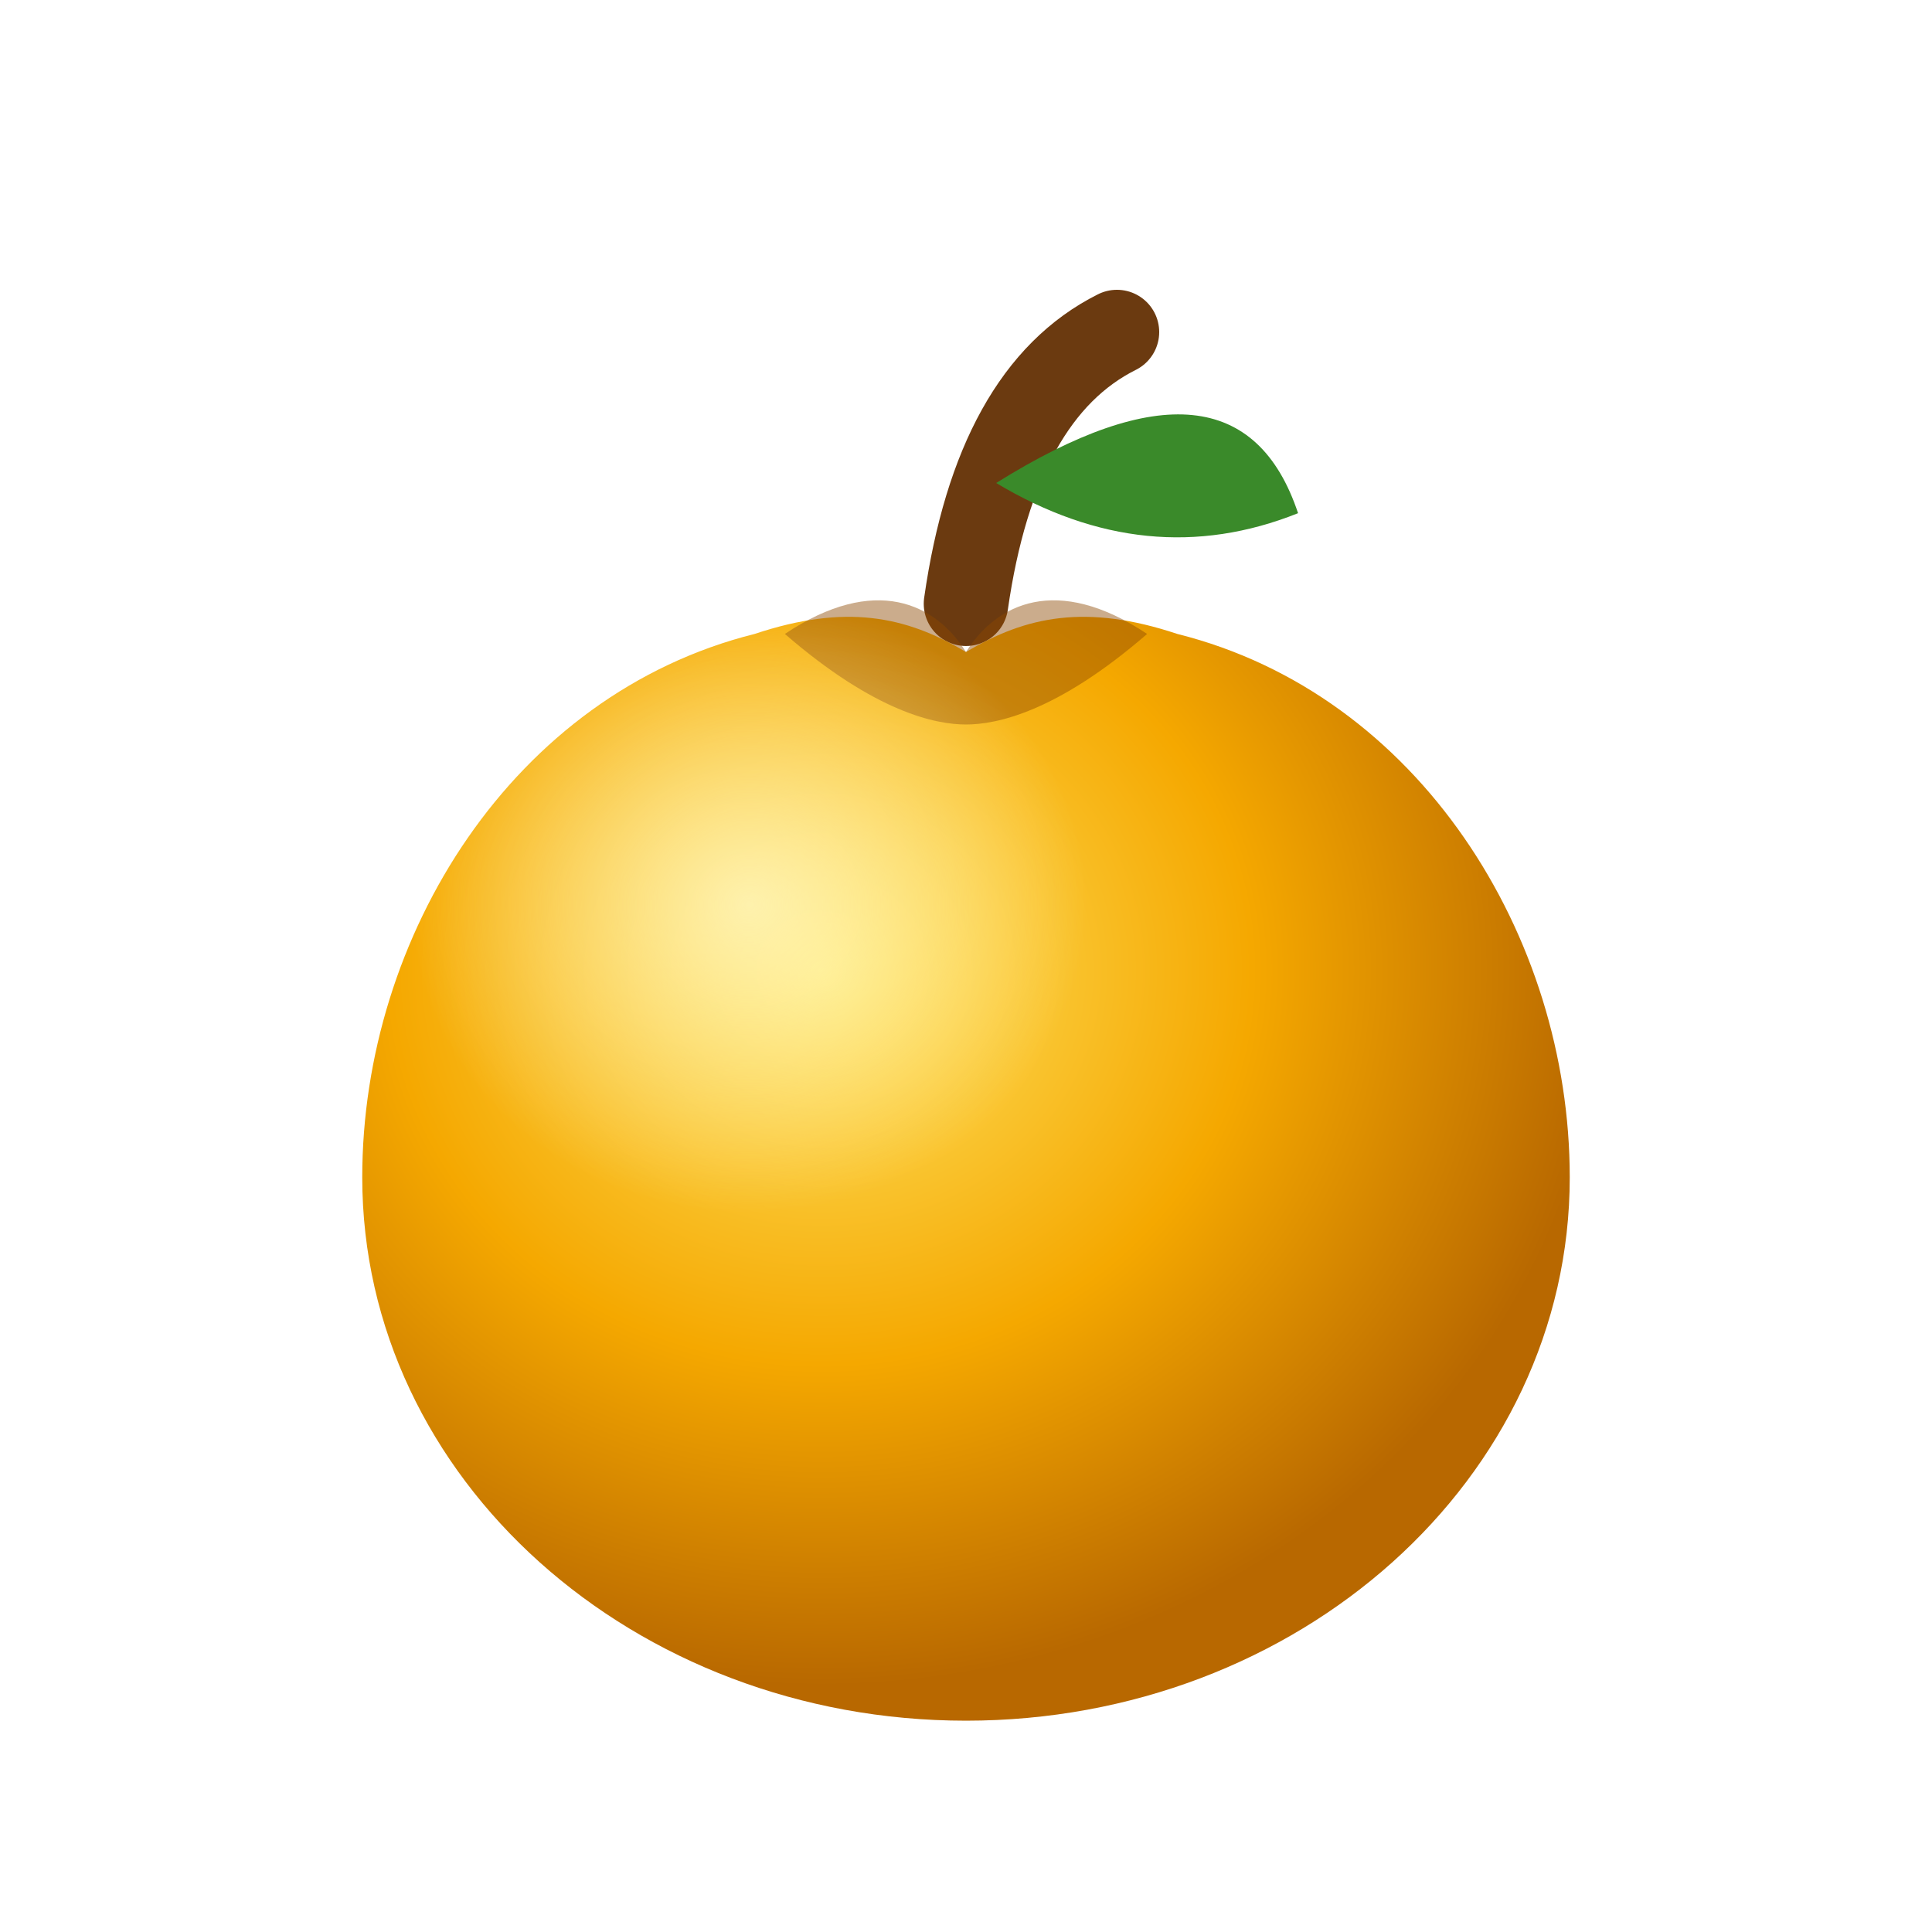
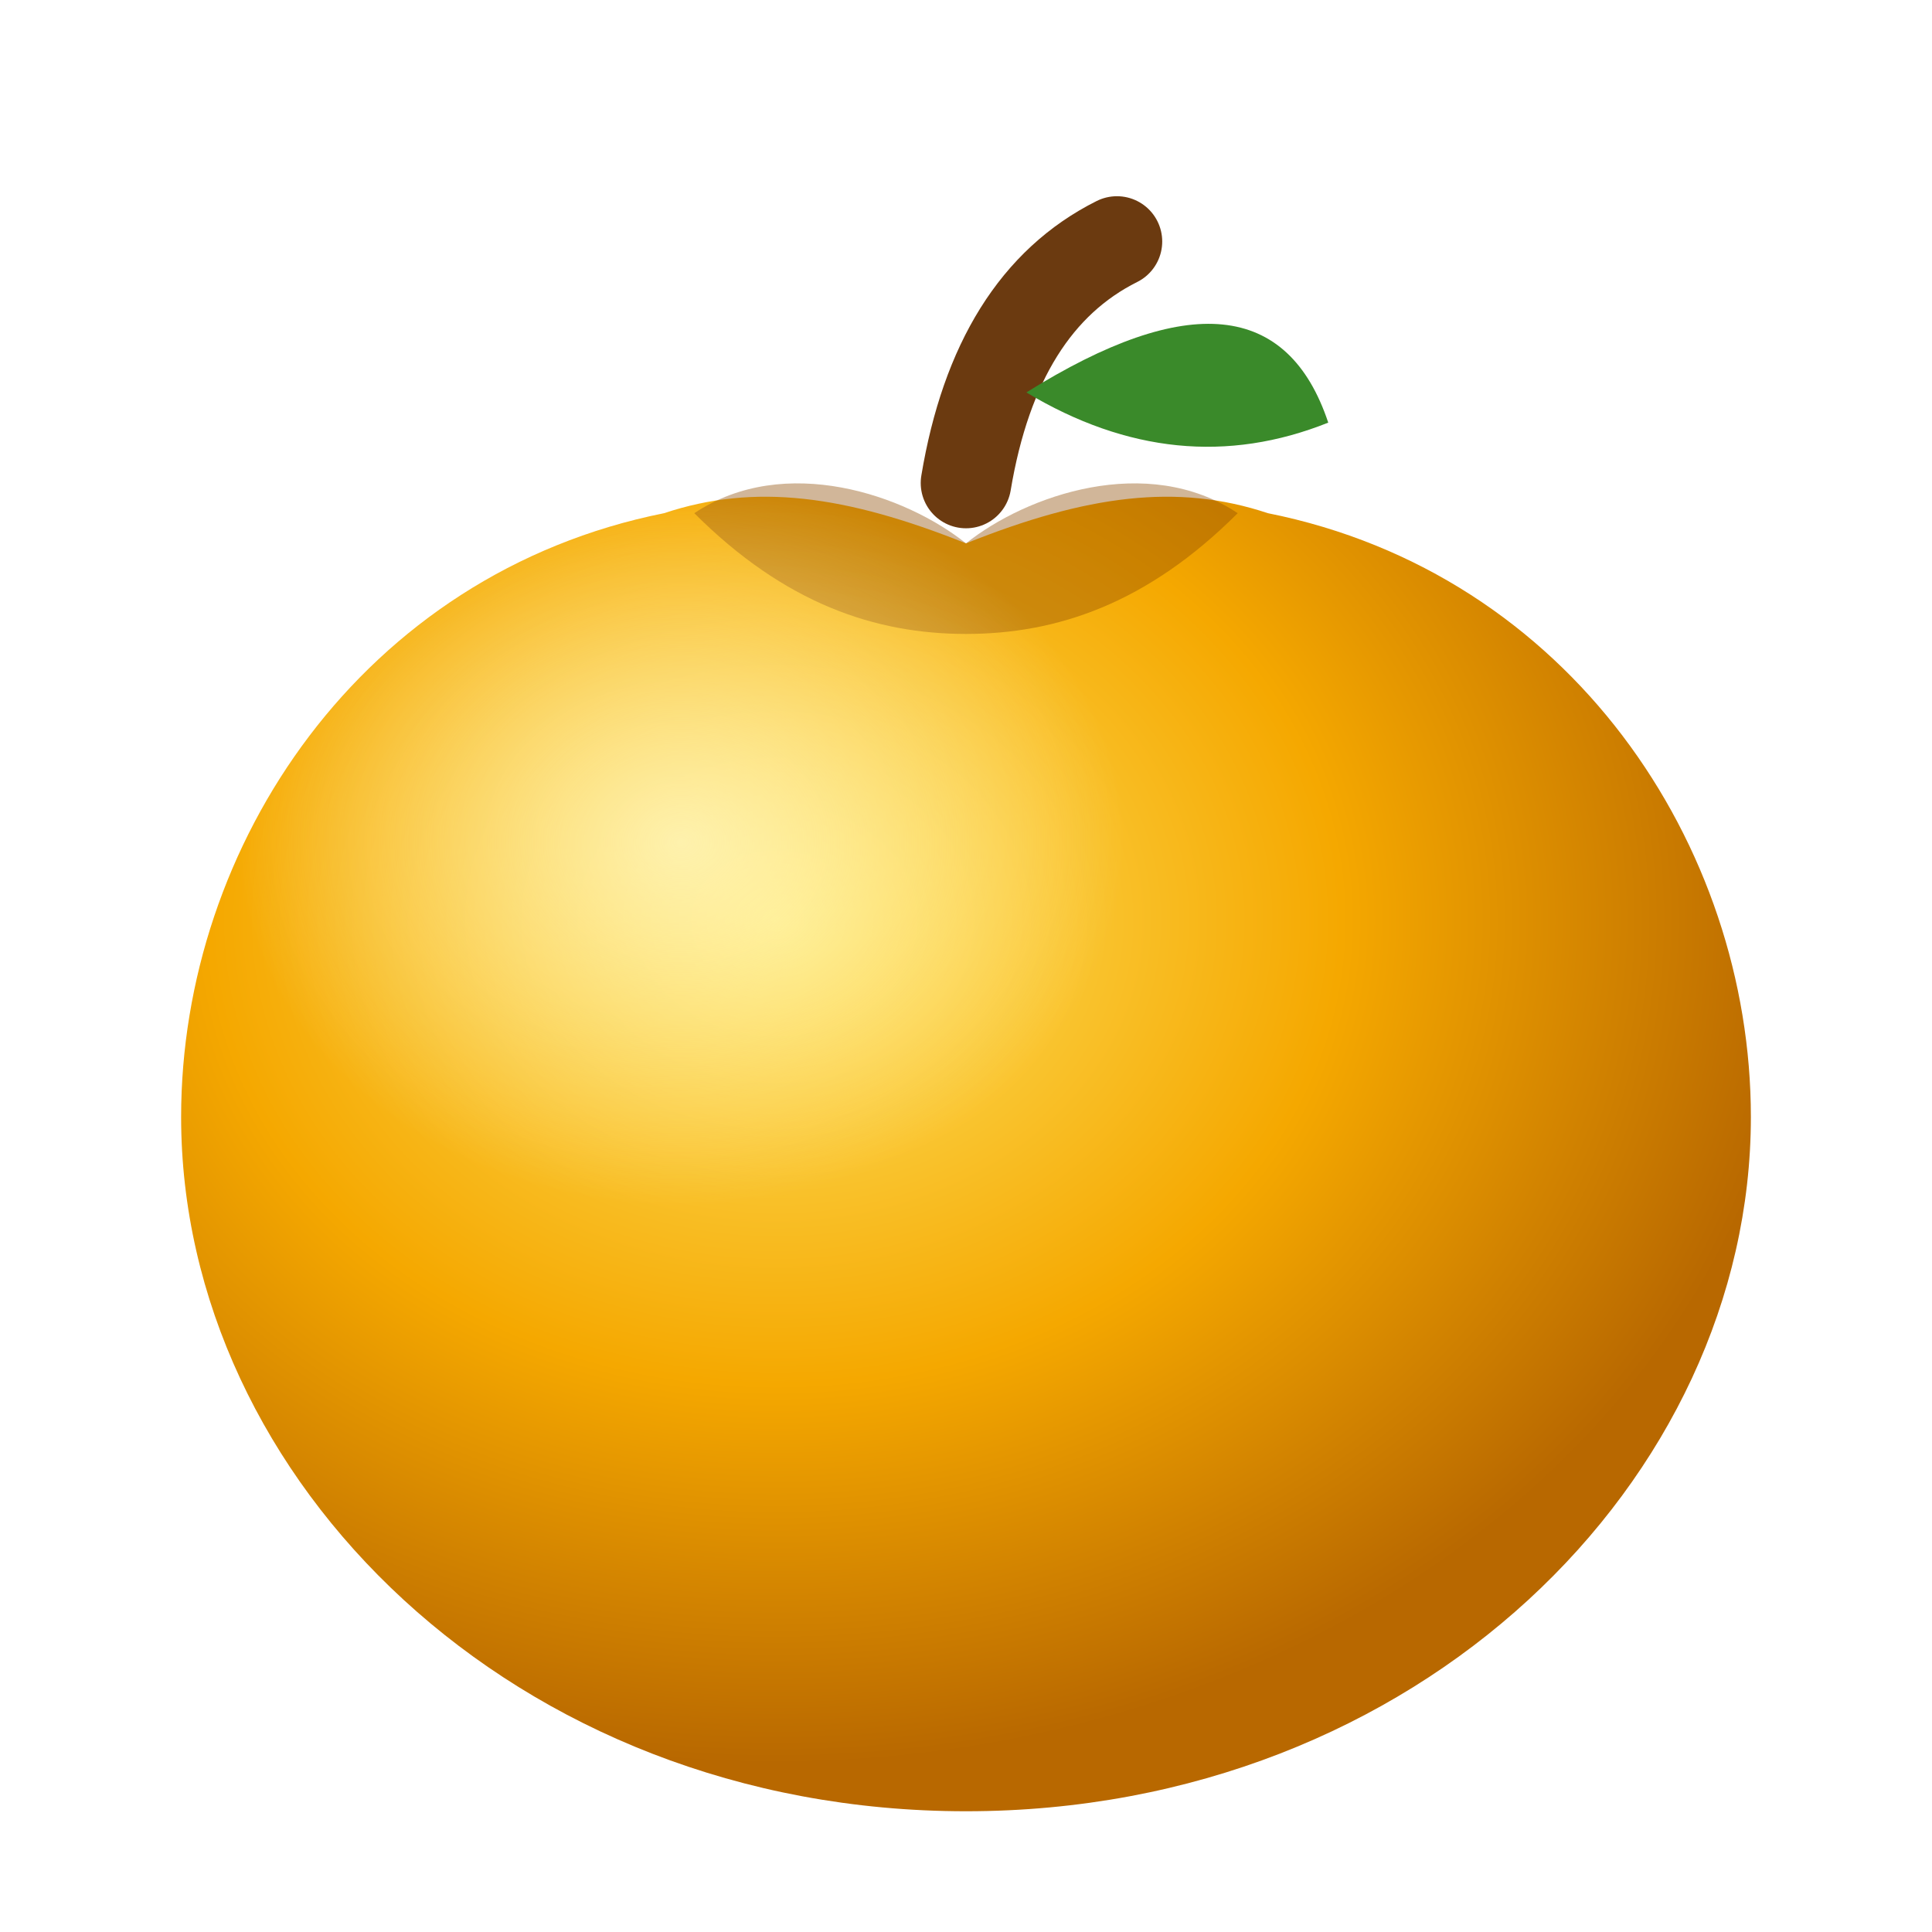
<svg xmlns="http://www.w3.org/2000/svg" viewBox="0 0 32 32">
  <defs>
    <radialGradient id="body" cx="38%" cy="32%" r="65%">
      <stop offset="0%" stop-color="#FFE566" />
      <stop offset="55%" stop-color="#F5A800" />
      <stop offset="100%" stop-color="#B86800" />
    </radialGradient>
    <radialGradient id="shine" cx="32%" cy="26%" r="28%">
      <stop offset="0%" stop-color="#FFFACC" stop-opacity="0.75" />
      <stop offset="100%" stop-color="#FFFACC" stop-opacity="0" />
    </radialGradient>
  </defs>
-   <path d="M16 10 Q16.5 6.5 18.5 5.5" stroke="#6B3A10" stroke-width="1.4" stroke-linecap="round" fill="none" />
-   <path d="M16.5 8 Q20.5 5.5 21.5 8.5 Q19 9.5 16.5 8Z" fill="#3A8A2A" />
-   <path d="     M 12.5 10.5     C 8.5 11.5, 6 15.5, 6 19.5     C 6 24.5, 10.5 28.5, 16 28.5     C 21.5 28.5, 26 24.5, 26 19.5     C 26 15.5, 23.5 11.5, 19.5 10.5     C 18 10, 17 10.2, 16 10.8     C 15 10.2, 14 10, 12.5 10.5Z   " fill="url(#body)" />
-   <path d="     M 13 10.5     C 14.5 9.5, 15.5 10, 16 10.8     C 16.5 10, 17.5 9.5, 19 10.5     C 17.5 11.8, 16.5 12, 16 12     C 15.5 12, 14.5 11.8, 13 10.5Z   " fill="#8B4800" opacity="0.45" />
-   <path d="     M 12.5 10.5     C 8.5 11.5, 6 15.5, 6 19.5     C 6 24.5, 10.5 28.5, 16 28.5     C 21.5 28.5, 26 24.5, 26 19.5     C 26 15.5, 23.5 11.5, 19.5 10.5     C 18 10, 17 10.2, 16 10.8     C 15 10.2, 14 10, 12.5 10.5Z   " fill="url(#shine)" />
+   <path d="M16 8 Q16.5 5 18.5 4" stroke="#6B3A10" stroke-width="1.5" stroke-linecap="round" fill="none" />
+   <path d="M17 6.5 Q21 4 22 7 Q19.5 8 17 6.5Z" fill="#3A8A2A" />
+   <path d="     M 11 8.5     C 6 9.5, 3 14, 3 18.5     C 3 24.5, 8.5 30, 16 30     C 23.5 30, 29 24.5, 29 18.5     C 29 14, 26 9.5, 21 8.5     C 19.5 8, 18 8.2, 16 9     C 14 8.2, 12.5 8, 11 8.5Z   " fill="url(#body)" />
+   <path d="     M 11.5 8.5     C 13 7.5, 15 8.2, 16 9     C 17 8.2, 19 7.5, 20.5 8.5     C 19 10, 17.5 10.5, 16 10.5     C 14.5 10.5, 13 10, 11.5 8.5Z   " fill="#8B4800" opacity="0.4" />
+   <path d="     M 11 8.5     C 6 9.5, 3 14, 3 18.5     C 3 24.5, 8.5 30, 16 30     C 23.5 30, 29 24.5, 29 18.5     C 29 14, 26 9.5, 21 8.5     C 19.5 8, 18 8.2, 16 9     C 14 8.2, 12.5 8, 11 8.5Z   " fill="url(#shine)" />
</svg>
